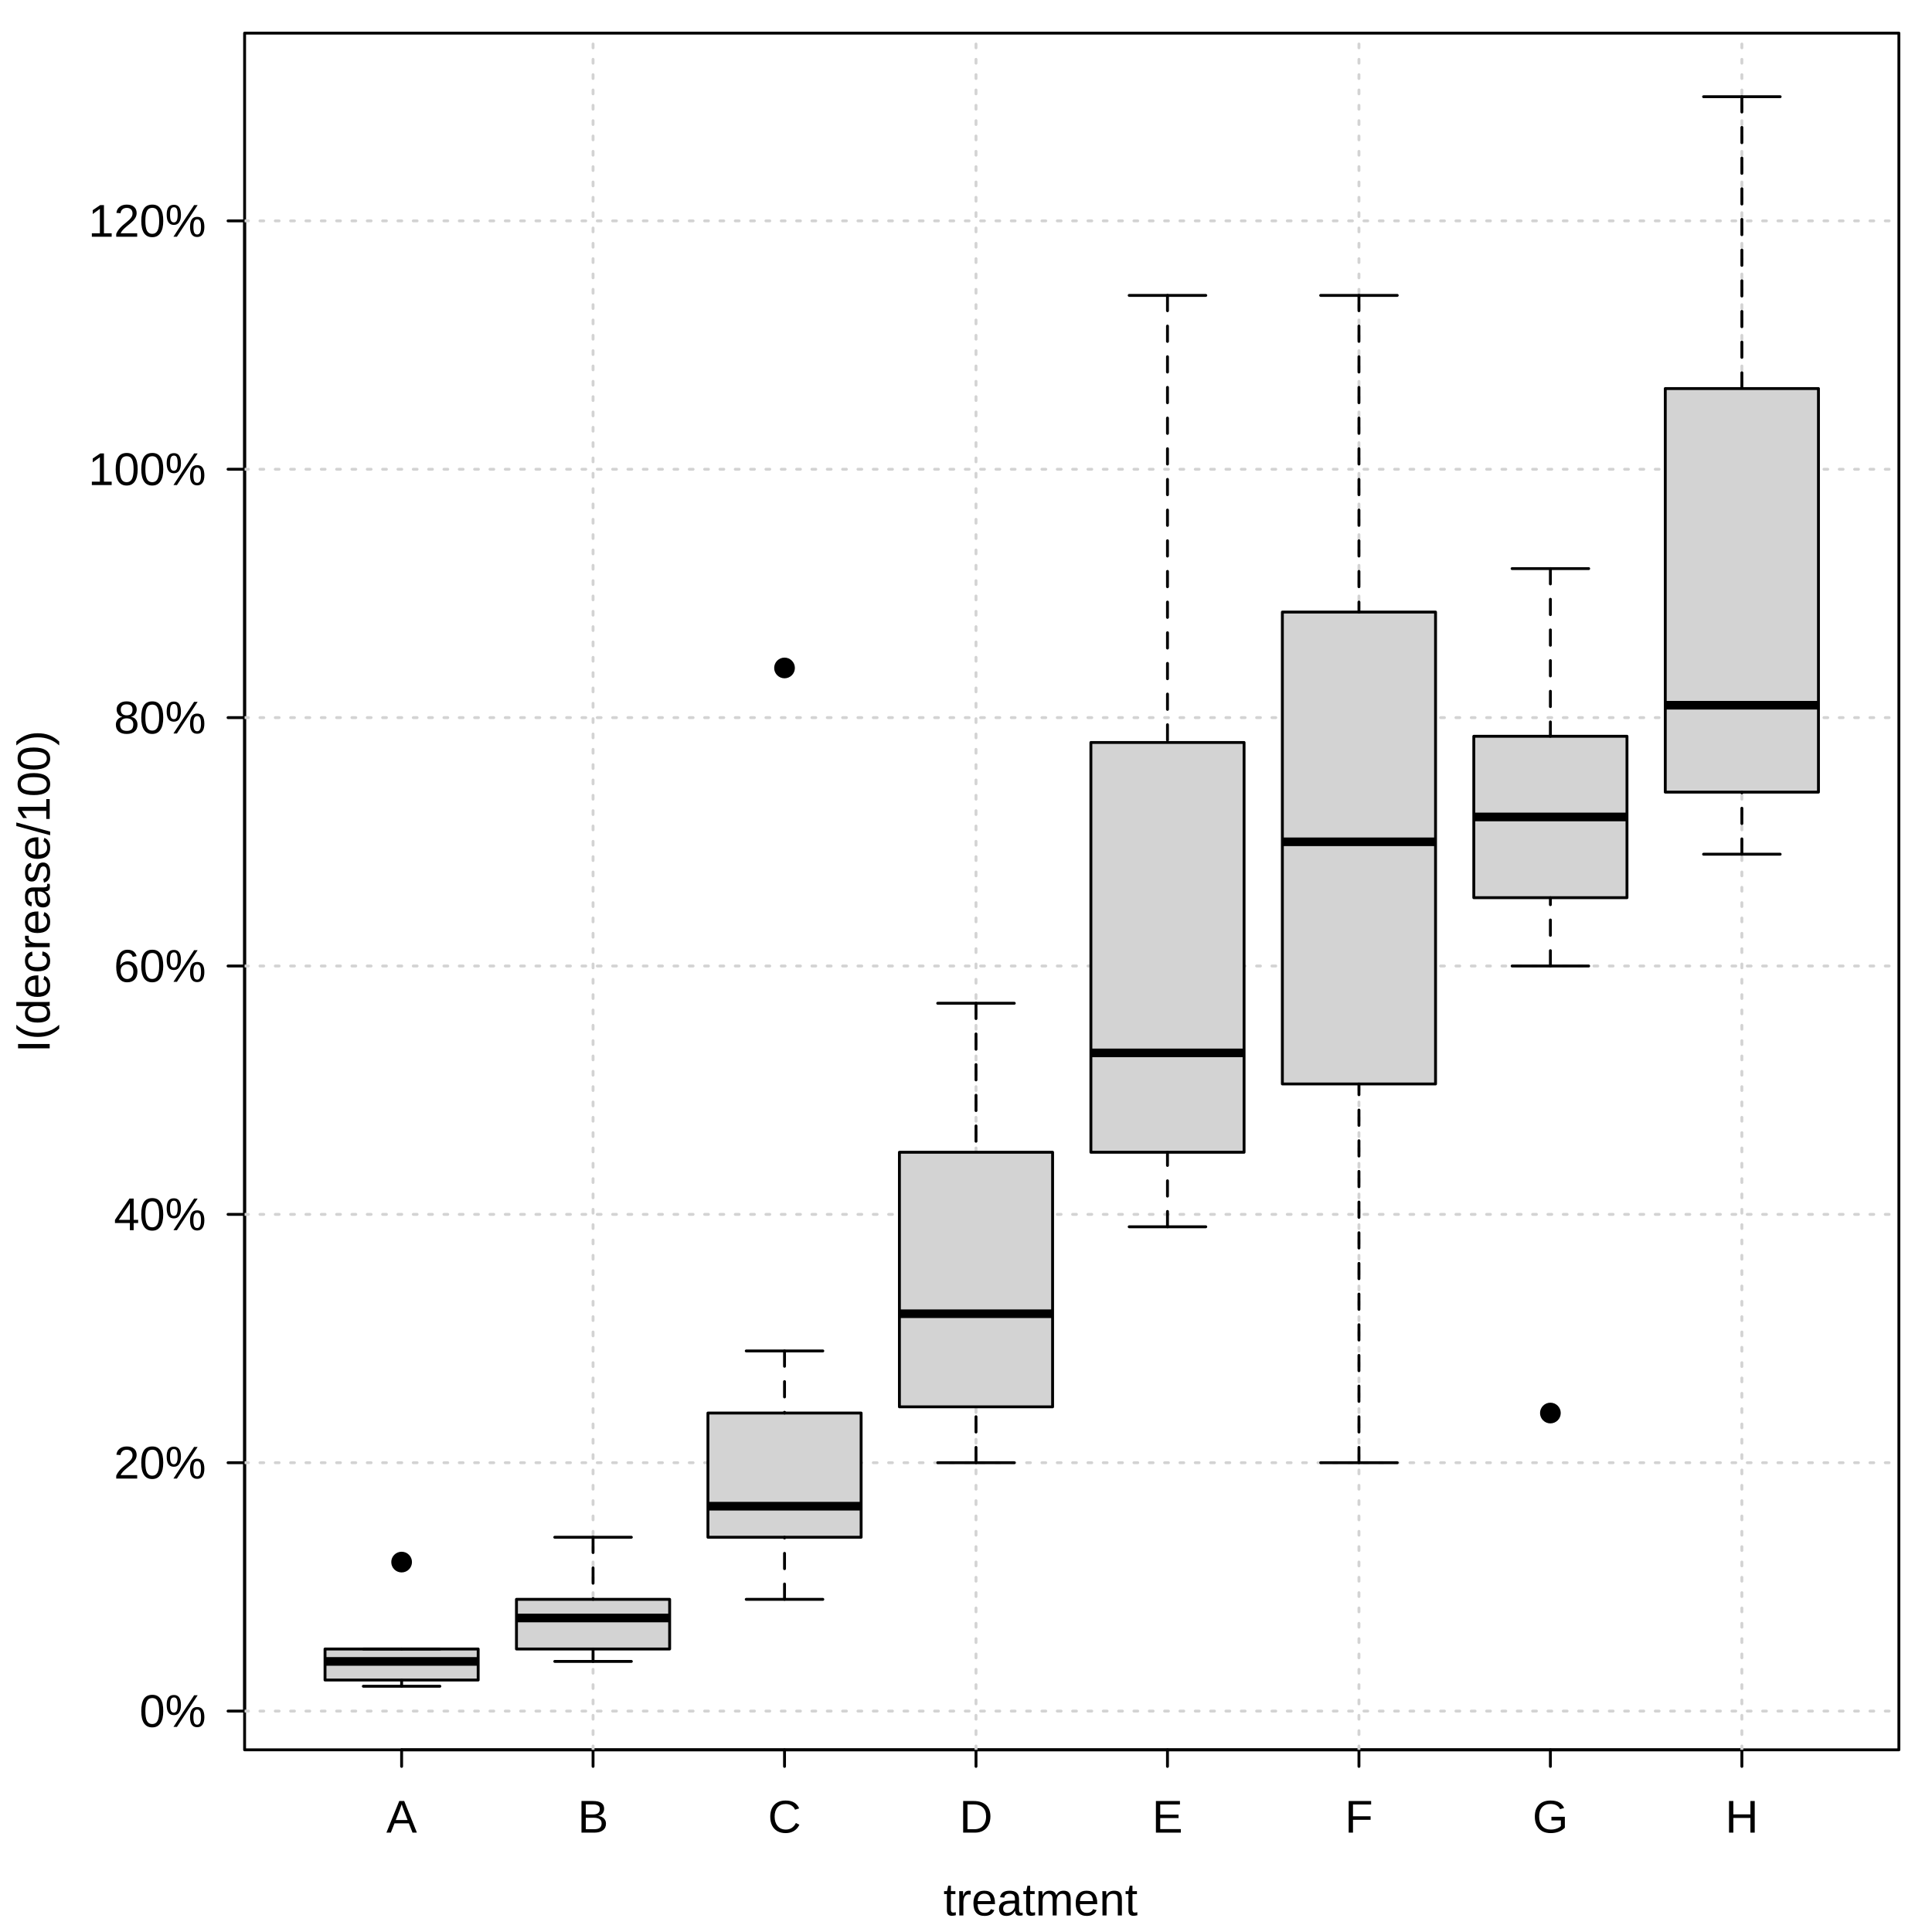
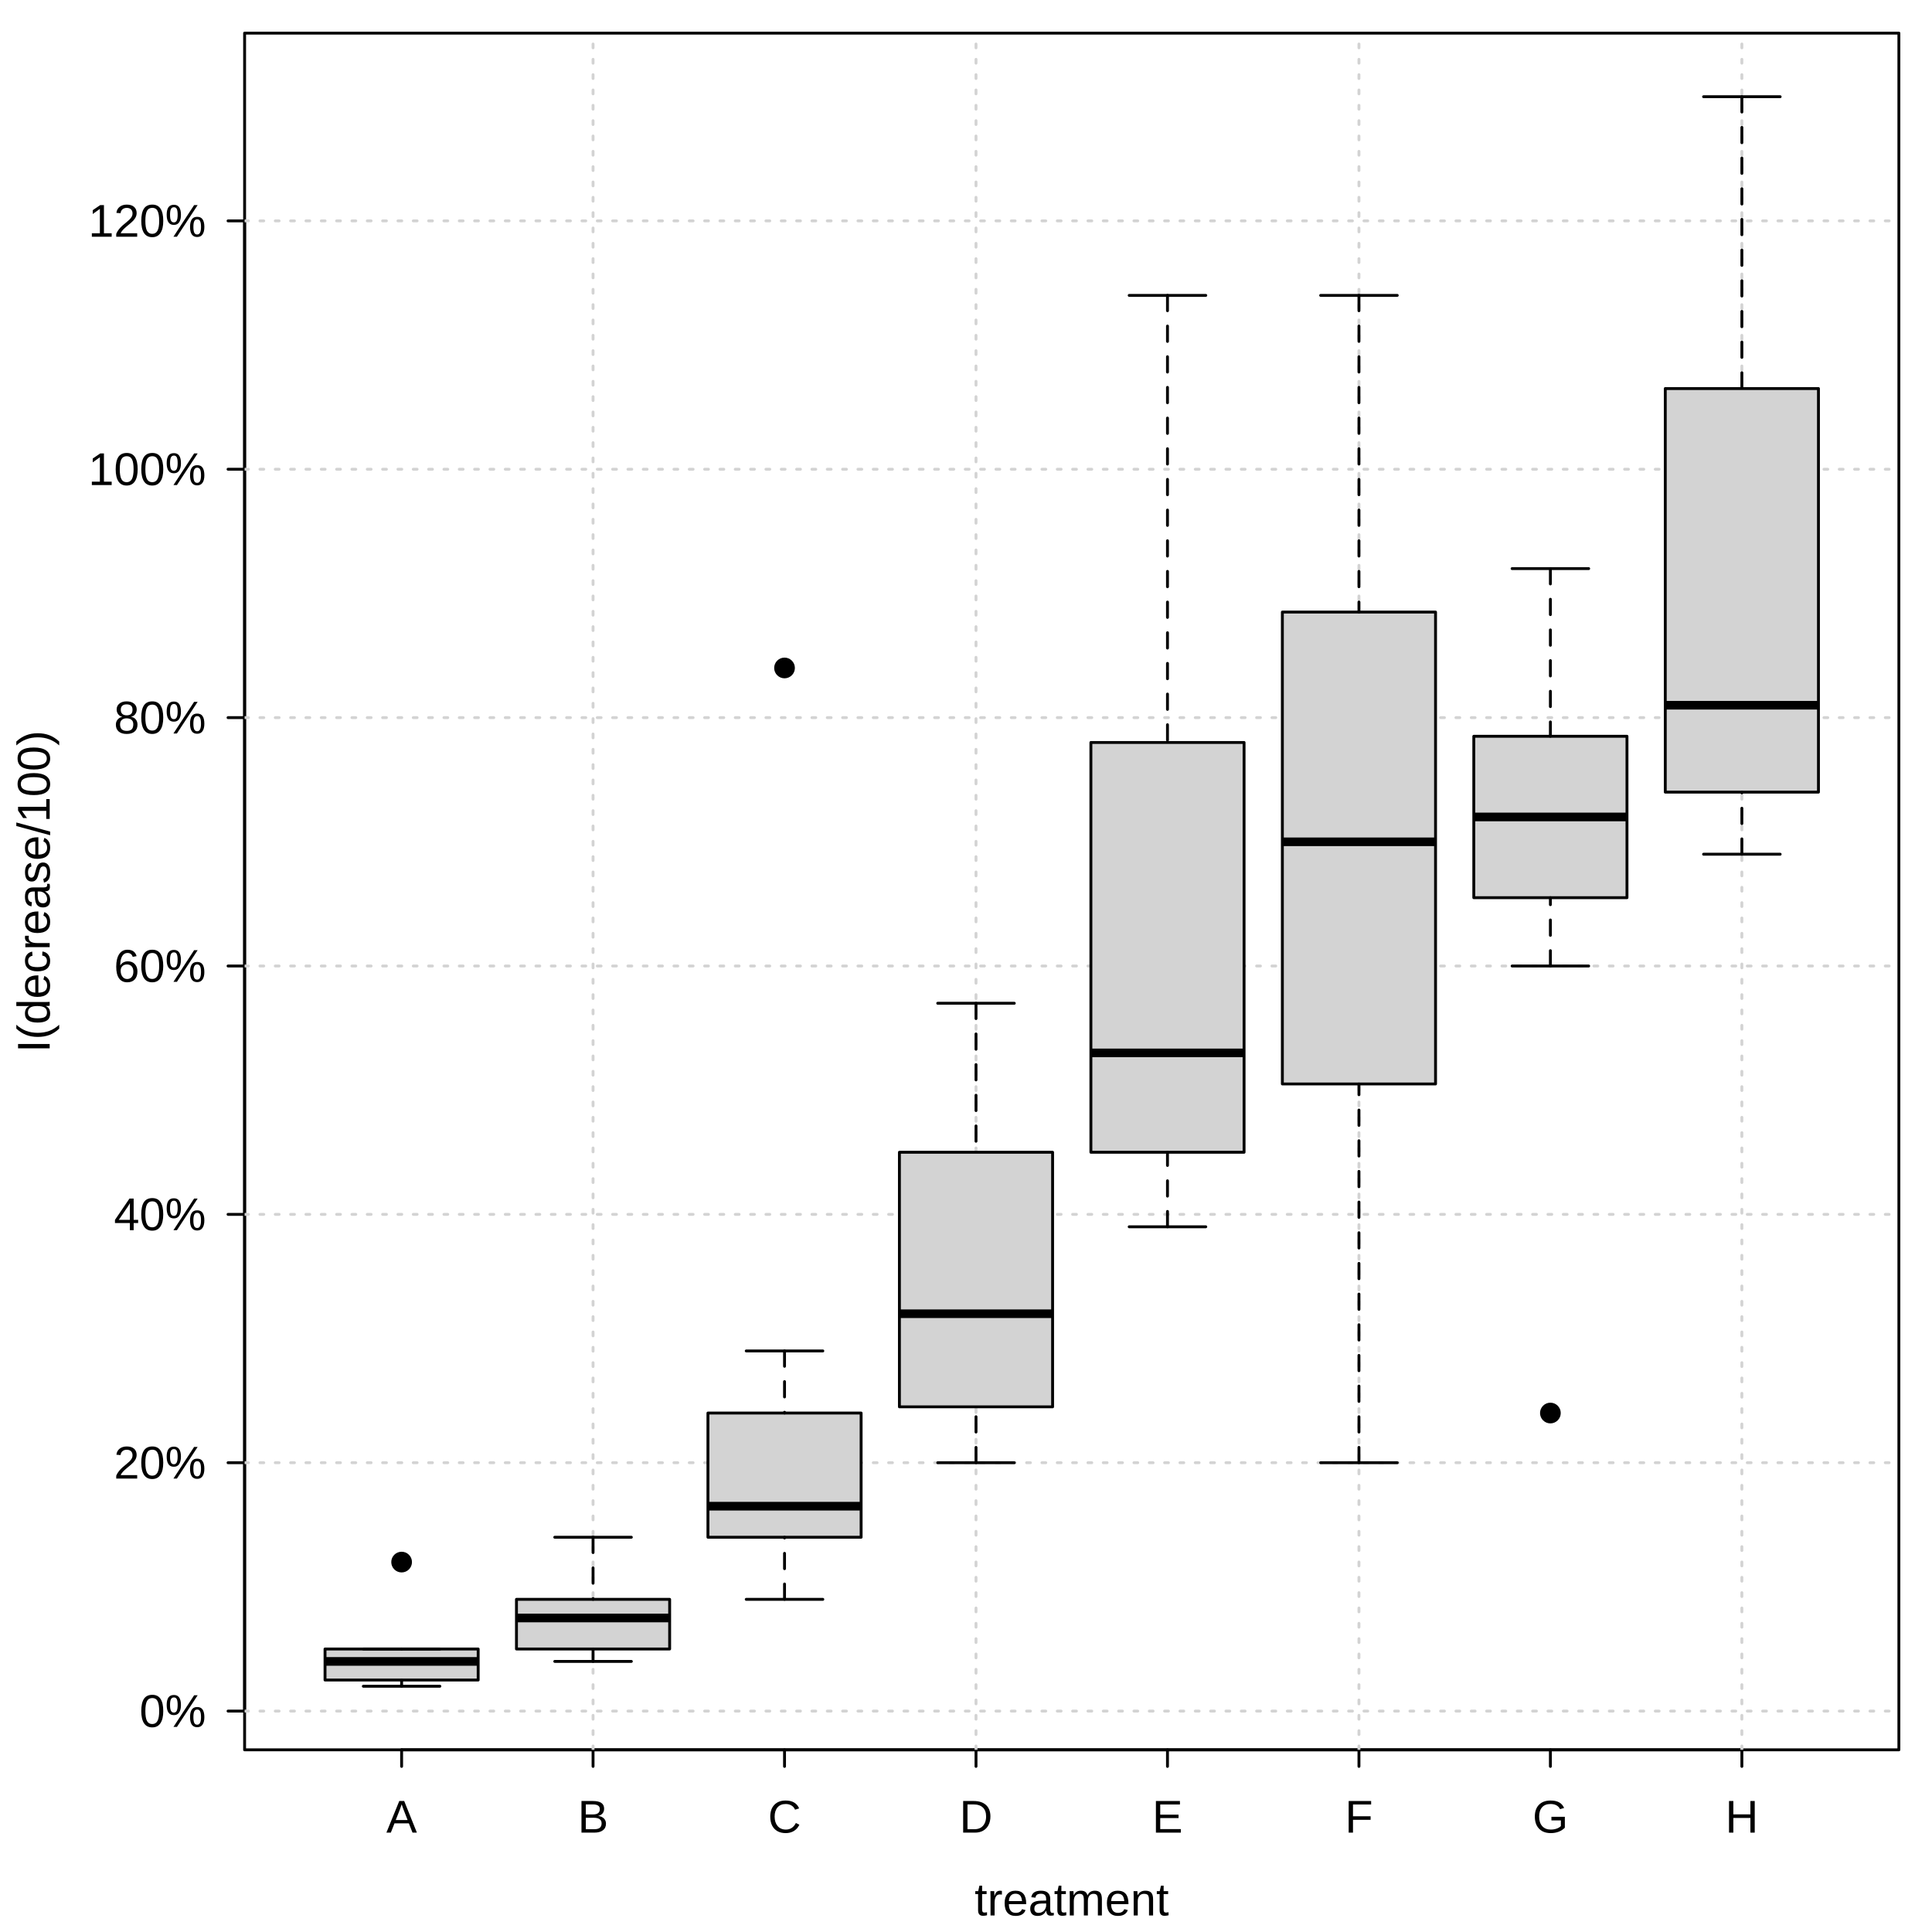
<svg xmlns="http://www.w3.org/2000/svg" width="504.00pt" height="504.00pt" viewBox="0 0 504.00 504.00">
  <g class="svglite">
    <defs>
      <style type="text/css">
    .svglite line, .svglite polyline, .svglite polygon, .svglite path, .svglite rect, .svglite circle {
      fill: none;
      stroke: #000000;
      stroke-linecap: round;
      stroke-linejoin: round;
      stroke-miterlimit: 10.00;
    }
    .svglite text {
      white-space: pre;
    }
    .svglite g.glyphgroup path {
      fill: inherit;
      stroke: none;
    }
  </style>
    </defs>
    <rect width="100%" height="100%" style="stroke: none; fill: #FFFFFF;" />
    <defs>
      <clipPath id="cpMC4wMHw1MDQuMDB8MC4wMHw1MDQuMDA=">
        <rect x="0.00" y="0.00" width="504.00" height="504.00" />
      </clipPath>
    </defs>
    <g clip-path="url(#cpMC4wMHw1MDQuMDB8MC4wMHw1MDQuMDA=)">
-       <text x="271.44" y="499.68" text-anchor="middle" style="font-size: 12.00px; font-family: &quot;Liberation Sans&quot;;" textLength="50.67px" lengthAdjust="spacingAndGlyphs">treatment</text>
+       <text x="279.58" y="499.68" text-anchor="middle" style="font-size: 12.00px; font-family: &quot;Liberation Sans&quot;;" textLength="50.67px" lengthAdjust="spacingAndGlyphs">treatment</text>
      <text transform="translate(12.96,232.56) rotate(-90)" text-anchor="middle" style="font-size: 12.00px; font-family: &quot;Liberation Sans&quot;;" textLength="84.03px" lengthAdjust="spacingAndGlyphs">I(decrease/100)</text>
      <line x1="104.77" y1="456.48" x2="454.40" y2="456.48" style="stroke-width: 0.75;" />
      <line x1="104.77" y1="456.48" x2="104.77" y2="460.80" style="stroke-width: 0.75;" />
      <line x1="154.71" y1="456.48" x2="154.71" y2="460.80" style="stroke-width: 0.75;" />
      <line x1="204.66" y1="456.48" x2="204.66" y2="460.80" style="stroke-width: 0.75;" />
      <line x1="254.61" y1="456.48" x2="254.61" y2="460.80" style="stroke-width: 0.75;" />
      <line x1="304.56" y1="456.48" x2="304.56" y2="460.80" style="stroke-width: 0.75;" />
      <line x1="354.51" y1="456.48" x2="354.51" y2="460.80" style="stroke-width: 0.75;" />
      <line x1="404.45" y1="456.48" x2="404.45" y2="460.80" style="stroke-width: 0.75;" />
      <line x1="454.40" y1="456.48" x2="454.40" y2="460.80" style="stroke-width: 0.75;" />
      <text x="104.77" y="478.08" text-anchor="middle" style="font-size: 12.00px; font-family: &quot;Liberation Sans&quot;;" textLength="8.00px" lengthAdjust="spacingAndGlyphs">A</text>
      <text x="154.71" y="478.08" text-anchor="middle" style="font-size: 12.00px; font-family: &quot;Liberation Sans&quot;;" textLength="8.00px" lengthAdjust="spacingAndGlyphs">B</text>
      <text x="204.66" y="478.08" text-anchor="middle" style="font-size: 12.00px; font-family: &quot;Liberation Sans&quot;;" textLength="8.67px" lengthAdjust="spacingAndGlyphs">C</text>
      <text x="254.61" y="478.08" text-anchor="middle" style="font-size: 12.00px; font-family: &quot;Liberation Sans&quot;;" textLength="8.67px" lengthAdjust="spacingAndGlyphs">D</text>
      <text x="304.56" y="478.08" text-anchor="middle" style="font-size: 12.00px; font-family: &quot;Liberation Sans&quot;;" textLength="8.00px" lengthAdjust="spacingAndGlyphs">E</text>
      <text x="354.51" y="478.08" text-anchor="middle" style="font-size: 12.00px; font-family: &quot;Liberation Sans&quot;;" textLength="7.33px" lengthAdjust="spacingAndGlyphs">F</text>
      <text x="404.45" y="478.08" text-anchor="middle" style="font-size: 12.00px; font-family: &quot;Liberation Sans&quot;;" textLength="9.33px" lengthAdjust="spacingAndGlyphs">G</text>
      <text x="454.40" y="478.08" text-anchor="middle" style="font-size: 12.00px; font-family: &quot;Liberation Sans&quot;;" textLength="8.67px" lengthAdjust="spacingAndGlyphs">H</text>
      <line x1="63.81" y1="446.37" x2="63.81" y2="57.62" style="stroke-width: 0.75;" />
      <line x1="63.81" y1="446.37" x2="59.49" y2="446.37" style="stroke-width: 0.75;" />
      <line x1="63.81" y1="381.58" x2="59.49" y2="381.58" style="stroke-width: 0.75;" />
      <line x1="63.81" y1="316.79" x2="59.49" y2="316.79" style="stroke-width: 0.75;" />
      <line x1="63.81" y1="252.00" x2="59.49" y2="252.00" style="stroke-width: 0.75;" />
      <line x1="63.81" y1="187.21" x2="59.49" y2="187.21" style="stroke-width: 0.75;" />
      <line x1="63.81" y1="122.41" x2="59.49" y2="122.41" style="stroke-width: 0.75;" />
      <line x1="63.81" y1="57.62" x2="59.49" y2="57.62" style="stroke-width: 0.75;" />
      <text x="53.73" y="450.50" text-anchor="end" style="font-size: 12.00px; font-family: &quot;Liberation Sans&quot;;" textLength="17.34px" lengthAdjust="spacingAndGlyphs">0%</text>
      <text x="53.73" y="385.71" text-anchor="end" style="font-size: 12.00px; font-family: &quot;Liberation Sans&quot;;" textLength="24.02px" lengthAdjust="spacingAndGlyphs">20%</text>
      <text x="53.73" y="320.92" text-anchor="end" style="font-size: 12.00px; font-family: &quot;Liberation Sans&quot;;" textLength="24.02px" lengthAdjust="spacingAndGlyphs">40%</text>
      <text x="53.73" y="256.13" text-anchor="end" style="font-size: 12.00px; font-family: &quot;Liberation Sans&quot;;" textLength="24.02px" lengthAdjust="spacingAndGlyphs">60%</text>
      <text x="53.73" y="191.34" text-anchor="end" style="font-size: 12.00px; font-family: &quot;Liberation Sans&quot;;" textLength="24.02px" lengthAdjust="spacingAndGlyphs">80%</text>
      <text x="53.73" y="126.54" text-anchor="end" style="font-size: 12.00px; font-family: &quot;Liberation Sans&quot;;" textLength="30.69px" lengthAdjust="spacingAndGlyphs">100%</text>
      <text x="53.73" y="61.75" text-anchor="end" style="font-size: 12.00px; font-family: &quot;Liberation Sans&quot;;" textLength="30.69px" lengthAdjust="spacingAndGlyphs">120%</text>
      <polygon points="63.81,456.48 495.36,456.48 495.36,8.64 63.81,8.64 " style="stroke-width: 0.75;" />
    </g>
    <defs>
      <clipPath id="cpNjMuODF8NDk1LjM2fDguNjR8NDU2LjQ4">
        <rect x="63.81" y="8.64" width="431.55" height="447.84" />
      </clipPath>
    </defs>
    <g clip-path="url(#cpNjMuODF8NDk1LjM2fDguNjR8NDU2LjQ4)">
      <line x1="63.81" y1="446.37" x2="495.36" y2="446.37" style="stroke-width: 0.75; stroke: #D3D3D3; stroke-dasharray: 1.00,3.00;" />
      <line x1="63.81" y1="381.58" x2="495.36" y2="381.58" style="stroke-width: 0.75; stroke: #D3D3D3; stroke-dasharray: 1.00,3.00;" />
      <line x1="63.81" y1="316.79" x2="495.36" y2="316.79" style="stroke-width: 0.75; stroke: #D3D3D3; stroke-dasharray: 1.00,3.00;" />
      <line x1="63.81" y1="252.00" x2="495.36" y2="252.00" style="stroke-width: 0.75; stroke: #D3D3D3; stroke-dasharray: 1.00,3.00;" />
      <line x1="63.81" y1="187.21" x2="495.36" y2="187.21" style="stroke-width: 0.75; stroke: #D3D3D3; stroke-dasharray: 1.00,3.00;" />
      <line x1="63.81" y1="122.41" x2="495.36" y2="122.41" style="stroke-width: 0.75; stroke: #D3D3D3; stroke-dasharray: 1.00,3.00;" />
      <line x1="63.81" y1="57.62" x2="495.36" y2="57.62" style="stroke-width: 0.75; stroke: #D3D3D3; stroke-dasharray: 1.00,3.00;" />
      <line x1="154.71" y1="456.48" x2="154.71" y2="8.64" style="stroke-width: 0.75; stroke: #D3D3D3; stroke-dasharray: 1.00,3.00;" />
      <line x1="254.61" y1="456.48" x2="254.61" y2="8.64" style="stroke-width: 0.75; stroke: #D3D3D3; stroke-dasharray: 1.00,3.00;" />
      <line x1="354.51" y1="456.48" x2="354.51" y2="8.64" style="stroke-width: 0.75; stroke: #D3D3D3; stroke-dasharray: 1.00,3.00;" />
      <line x1="454.40" y1="456.48" x2="454.40" y2="8.64" style="stroke-width: 0.75; stroke: #D3D3D3; stroke-dasharray: 1.00,3.00;" />
      <polygon points="84.79,438.27 124.74,438.27 124.74,430.17 84.79,430.17 " style="stroke-width: 0.75; stroke: none; fill: #D3D3D3;" />
      <line x1="84.79" y1="433.41" x2="124.74" y2="433.41" style="stroke-width: 2.25; stroke-linecap: butt;" />
      <line x1="104.77" y1="439.89" x2="104.77" y2="438.27" style="stroke-width: 0.75; stroke-dasharray: 4.00,4.00;" />
      <line x1="104.77" y1="430.17" x2="104.77" y2="430.17" style="stroke-width: 0.75; stroke-dasharray: 4.00,4.00;" />
      <line x1="94.78" y1="439.89" x2="114.75" y2="439.89" style="stroke-width: 0.75;" />
      <line x1="94.78" y1="430.17" x2="114.75" y2="430.17" style="stroke-width: 0.75;" />
      <polygon points="84.79,438.27 124.74,438.27 124.74,430.17 84.79,430.17 " style="stroke-width: 0.75;" />
      <circle cx="104.77" cy="407.50" r="2.70" style="stroke-width: 0.75; stroke: none; fill: #000000;" />
      <polygon points="134.73,430.17 174.69,430.17 174.69,417.22 134.73,417.22 " style="stroke-width: 0.75; stroke: none; fill: #D3D3D3;" />
      <line x1="134.73" y1="422.08" x2="174.69" y2="422.08" style="stroke-width: 2.25; stroke-linecap: butt;" />
      <line x1="154.71" y1="433.41" x2="154.71" y2="430.17" style="stroke-width: 0.75; stroke-dasharray: 4.00,4.00;" />
      <line x1="154.71" y1="401.02" x2="154.71" y2="417.22" style="stroke-width: 0.75; stroke-dasharray: 4.00,4.00;" />
      <line x1="144.72" y1="433.41" x2="164.70" y2="433.41" style="stroke-width: 0.75;" />
      <line x1="144.72" y1="401.02" x2="164.70" y2="401.02" style="stroke-width: 0.75;" />
      <polygon points="134.73,430.17 174.69,430.17 174.69,417.22 134.73,417.22 " style="stroke-width: 0.75;" />
      <polygon points="184.68,401.02 224.64,401.02 224.64,368.62 184.68,368.62 " style="stroke-width: 0.75; stroke: none; fill: #D3D3D3;" />
      <line x1="184.68" y1="392.92" x2="224.64" y2="392.92" style="stroke-width: 2.25; stroke-linecap: butt;" />
      <line x1="204.66" y1="417.22" x2="204.66" y2="401.02" style="stroke-width: 0.75; stroke-dasharray: 4.00,4.00;" />
      <line x1="204.66" y1="352.42" x2="204.66" y2="368.62" style="stroke-width: 0.75; stroke-dasharray: 4.00,4.00;" />
      <line x1="194.67" y1="417.22" x2="214.65" y2="417.22" style="stroke-width: 0.75;" />
      <line x1="194.67" y1="352.42" x2="214.65" y2="352.42" style="stroke-width: 0.75;" />
      <polygon points="184.68,401.02 224.64,401.02 224.64,368.62 184.68,368.62 " style="stroke-width: 0.75;" />
      <circle cx="204.66" cy="174.25" r="2.70" style="stroke-width: 0.75; stroke: none; fill: #000000;" />
      <polygon points="234.63,367.00 274.59,367.00 274.59,300.59 234.63,300.59 " style="stroke-width: 0.75; stroke: none; fill: #D3D3D3;" />
      <line x1="234.63" y1="342.71" x2="274.59" y2="342.71" style="stroke-width: 2.25; stroke-linecap: butt;" />
      <line x1="254.61" y1="381.58" x2="254.61" y2="367.00" style="stroke-width: 0.75; stroke-dasharray: 4.00,4.00;" />
      <line x1="254.61" y1="261.72" x2="254.61" y2="300.59" style="stroke-width: 0.75; stroke-dasharray: 4.00,4.00;" />
      <line x1="244.62" y1="381.58" x2="264.60" y2="381.58" style="stroke-width: 0.75;" />
      <line x1="244.62" y1="261.72" x2="264.60" y2="261.72" style="stroke-width: 0.75;" />
      <polygon points="234.63,367.00 274.59,367.00 274.59,300.59 234.63,300.59 " style="stroke-width: 0.75;" />
      <polygon points="284.58,300.59 324.54,300.59 324.54,193.69 284.58,193.69 " style="stroke-width: 0.75; stroke: none; fill: #D3D3D3;" />
      <line x1="284.58" y1="274.67" x2="324.54" y2="274.67" style="stroke-width: 2.25; stroke-linecap: butt;" />
      <line x1="304.56" y1="320.03" x2="304.56" y2="300.59" style="stroke-width: 0.75; stroke-dasharray: 4.00,4.00;" />
      <line x1="304.56" y1="77.06" x2="304.56" y2="193.69" style="stroke-width: 0.75; stroke-dasharray: 4.00,4.00;" />
      <line x1="294.57" y1="320.03" x2="314.55" y2="320.03" style="stroke-width: 0.75;" />
      <line x1="294.57" y1="77.06" x2="314.55" y2="77.06" style="stroke-width: 0.75;" />
      <polygon points="284.58,300.59 324.54,300.59 324.54,193.69 284.58,193.69 " style="stroke-width: 0.75;" />
      <polygon points="334.53,282.77 374.49,282.77 374.49,159.67 334.53,159.67 " style="stroke-width: 0.75; stroke: none; fill: #D3D3D3;" />
      <line x1="334.53" y1="219.60" x2="374.49" y2="219.60" style="stroke-width: 2.25; stroke-linecap: butt;" />
      <line x1="354.51" y1="381.58" x2="354.51" y2="282.77" style="stroke-width: 0.75; stroke-dasharray: 4.00,4.00;" />
      <line x1="354.51" y1="77.06" x2="354.51" y2="159.67" style="stroke-width: 0.75; stroke-dasharray: 4.00,4.00;" />
      <line x1="344.52" y1="381.58" x2="364.50" y2="381.58" style="stroke-width: 0.75;" />
      <line x1="344.52" y1="77.06" x2="364.50" y2="77.06" style="stroke-width: 0.75;" />
      <polygon points="334.53,282.77 374.49,282.77 374.49,159.67 334.53,159.67 " style="stroke-width: 0.75;" />
      <polygon points="384.47,234.18 424.43,234.18 424.43,192.07 384.47,192.07 " style="stroke-width: 0.75; stroke: none; fill: #D3D3D3;" />
      <line x1="384.47" y1="213.12" x2="424.43" y2="213.12" style="stroke-width: 2.25; stroke-linecap: butt;" />
      <line x1="404.45" y1="252.00" x2="404.45" y2="234.18" style="stroke-width: 0.75; stroke-dasharray: 4.00,4.00;" />
      <line x1="404.45" y1="148.33" x2="404.45" y2="192.07" style="stroke-width: 0.75; stroke-dasharray: 4.00,4.00;" />
      <line x1="394.46" y1="252.00" x2="414.44" y2="252.00" style="stroke-width: 0.75;" />
      <line x1="394.46" y1="148.33" x2="414.44" y2="148.33" style="stroke-width: 0.75;" />
      <polygon points="384.47,234.18 424.43,234.18 424.43,192.07 384.47,192.07 " style="stroke-width: 0.75;" />
      <circle cx="404.45" cy="368.62" r="2.70" style="stroke-width: 0.75; stroke: none; fill: #000000;" />
      <polygon points="434.42,206.64 474.38,206.64 474.38,101.36 434.42,101.36 " style="stroke-width: 0.75; stroke: none; fill: #D3D3D3;" />
      <line x1="434.42" y1="183.97" x2="474.38" y2="183.97" style="stroke-width: 2.25; stroke-linecap: butt;" />
      <line x1="454.40" y1="222.84" x2="454.40" y2="206.64" style="stroke-width: 0.75; stroke-dasharray: 4.00,4.00;" />
      <line x1="454.40" y1="25.23" x2="454.40" y2="101.36" style="stroke-width: 0.75; stroke-dasharray: 4.00,4.00;" />
      <line x1="444.41" y1="222.84" x2="464.39" y2="222.84" style="stroke-width: 0.75;" />
      <line x1="444.41" y1="25.23" x2="464.39" y2="25.23" style="stroke-width: 0.75;" />
      <polygon points="434.42,206.64 474.38,206.64 474.38,101.36 434.42,101.36 " style="stroke-width: 0.75;" />
    </g>
  </g>
</svg>
